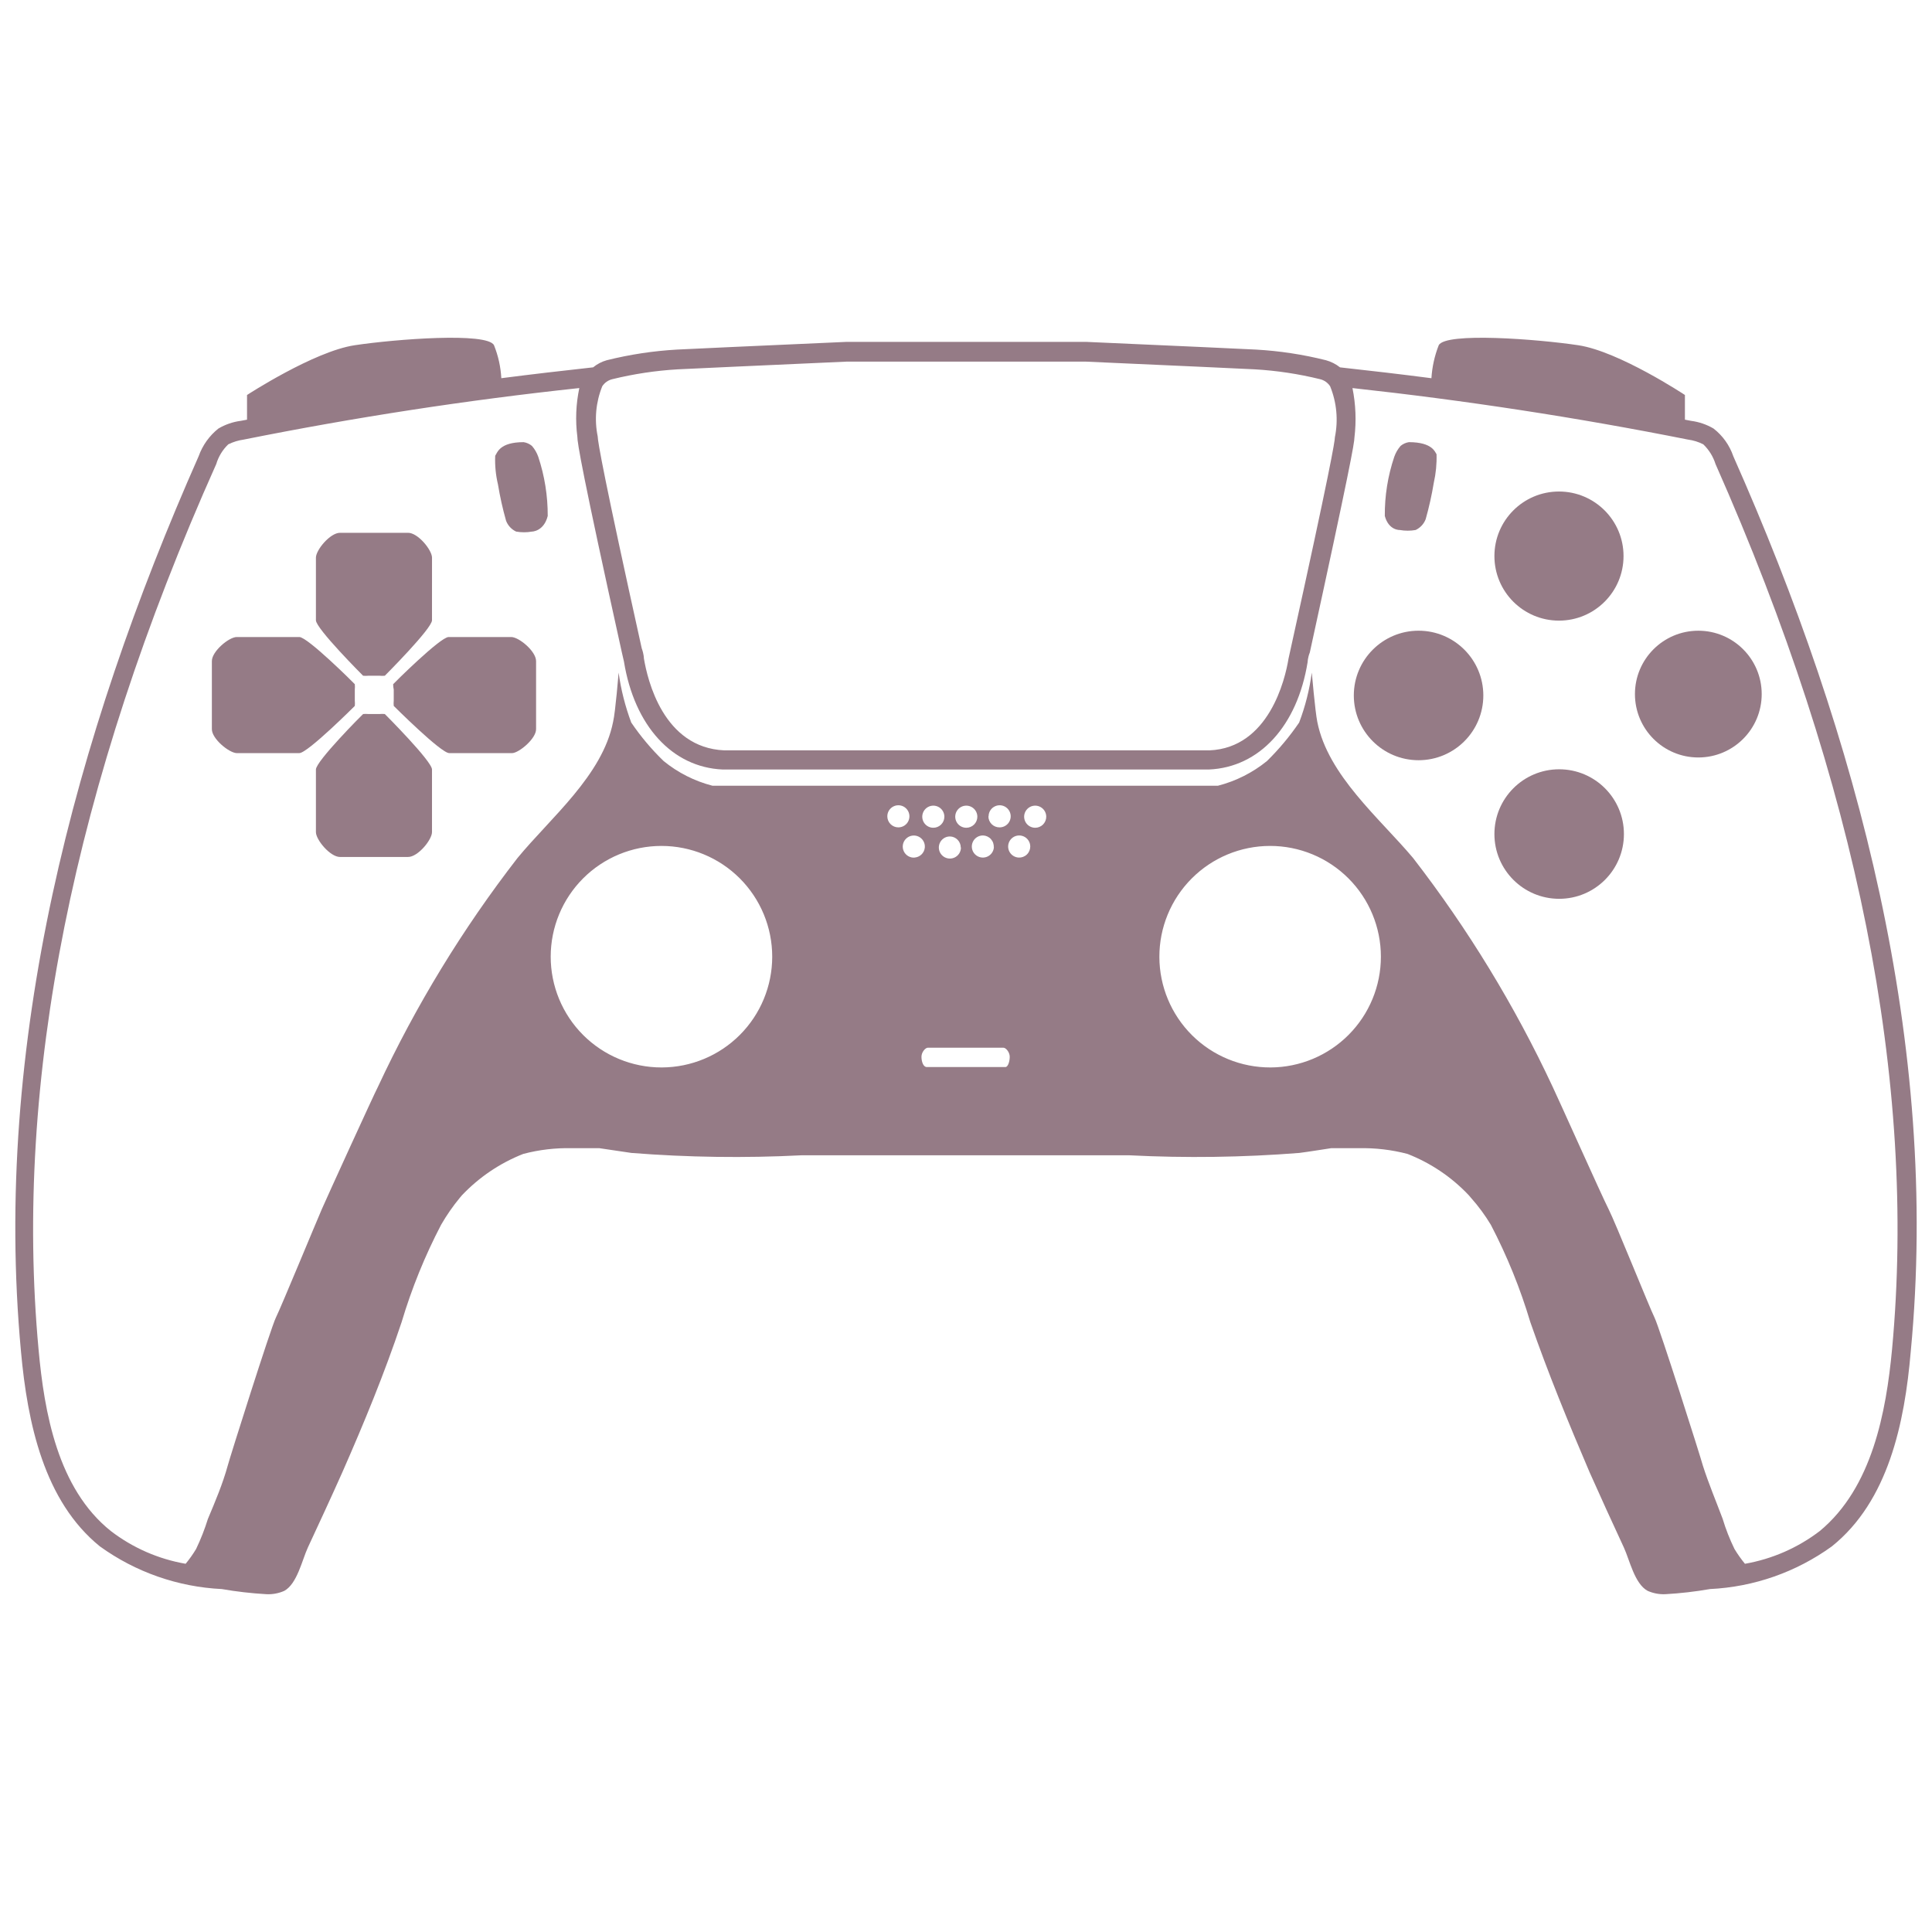
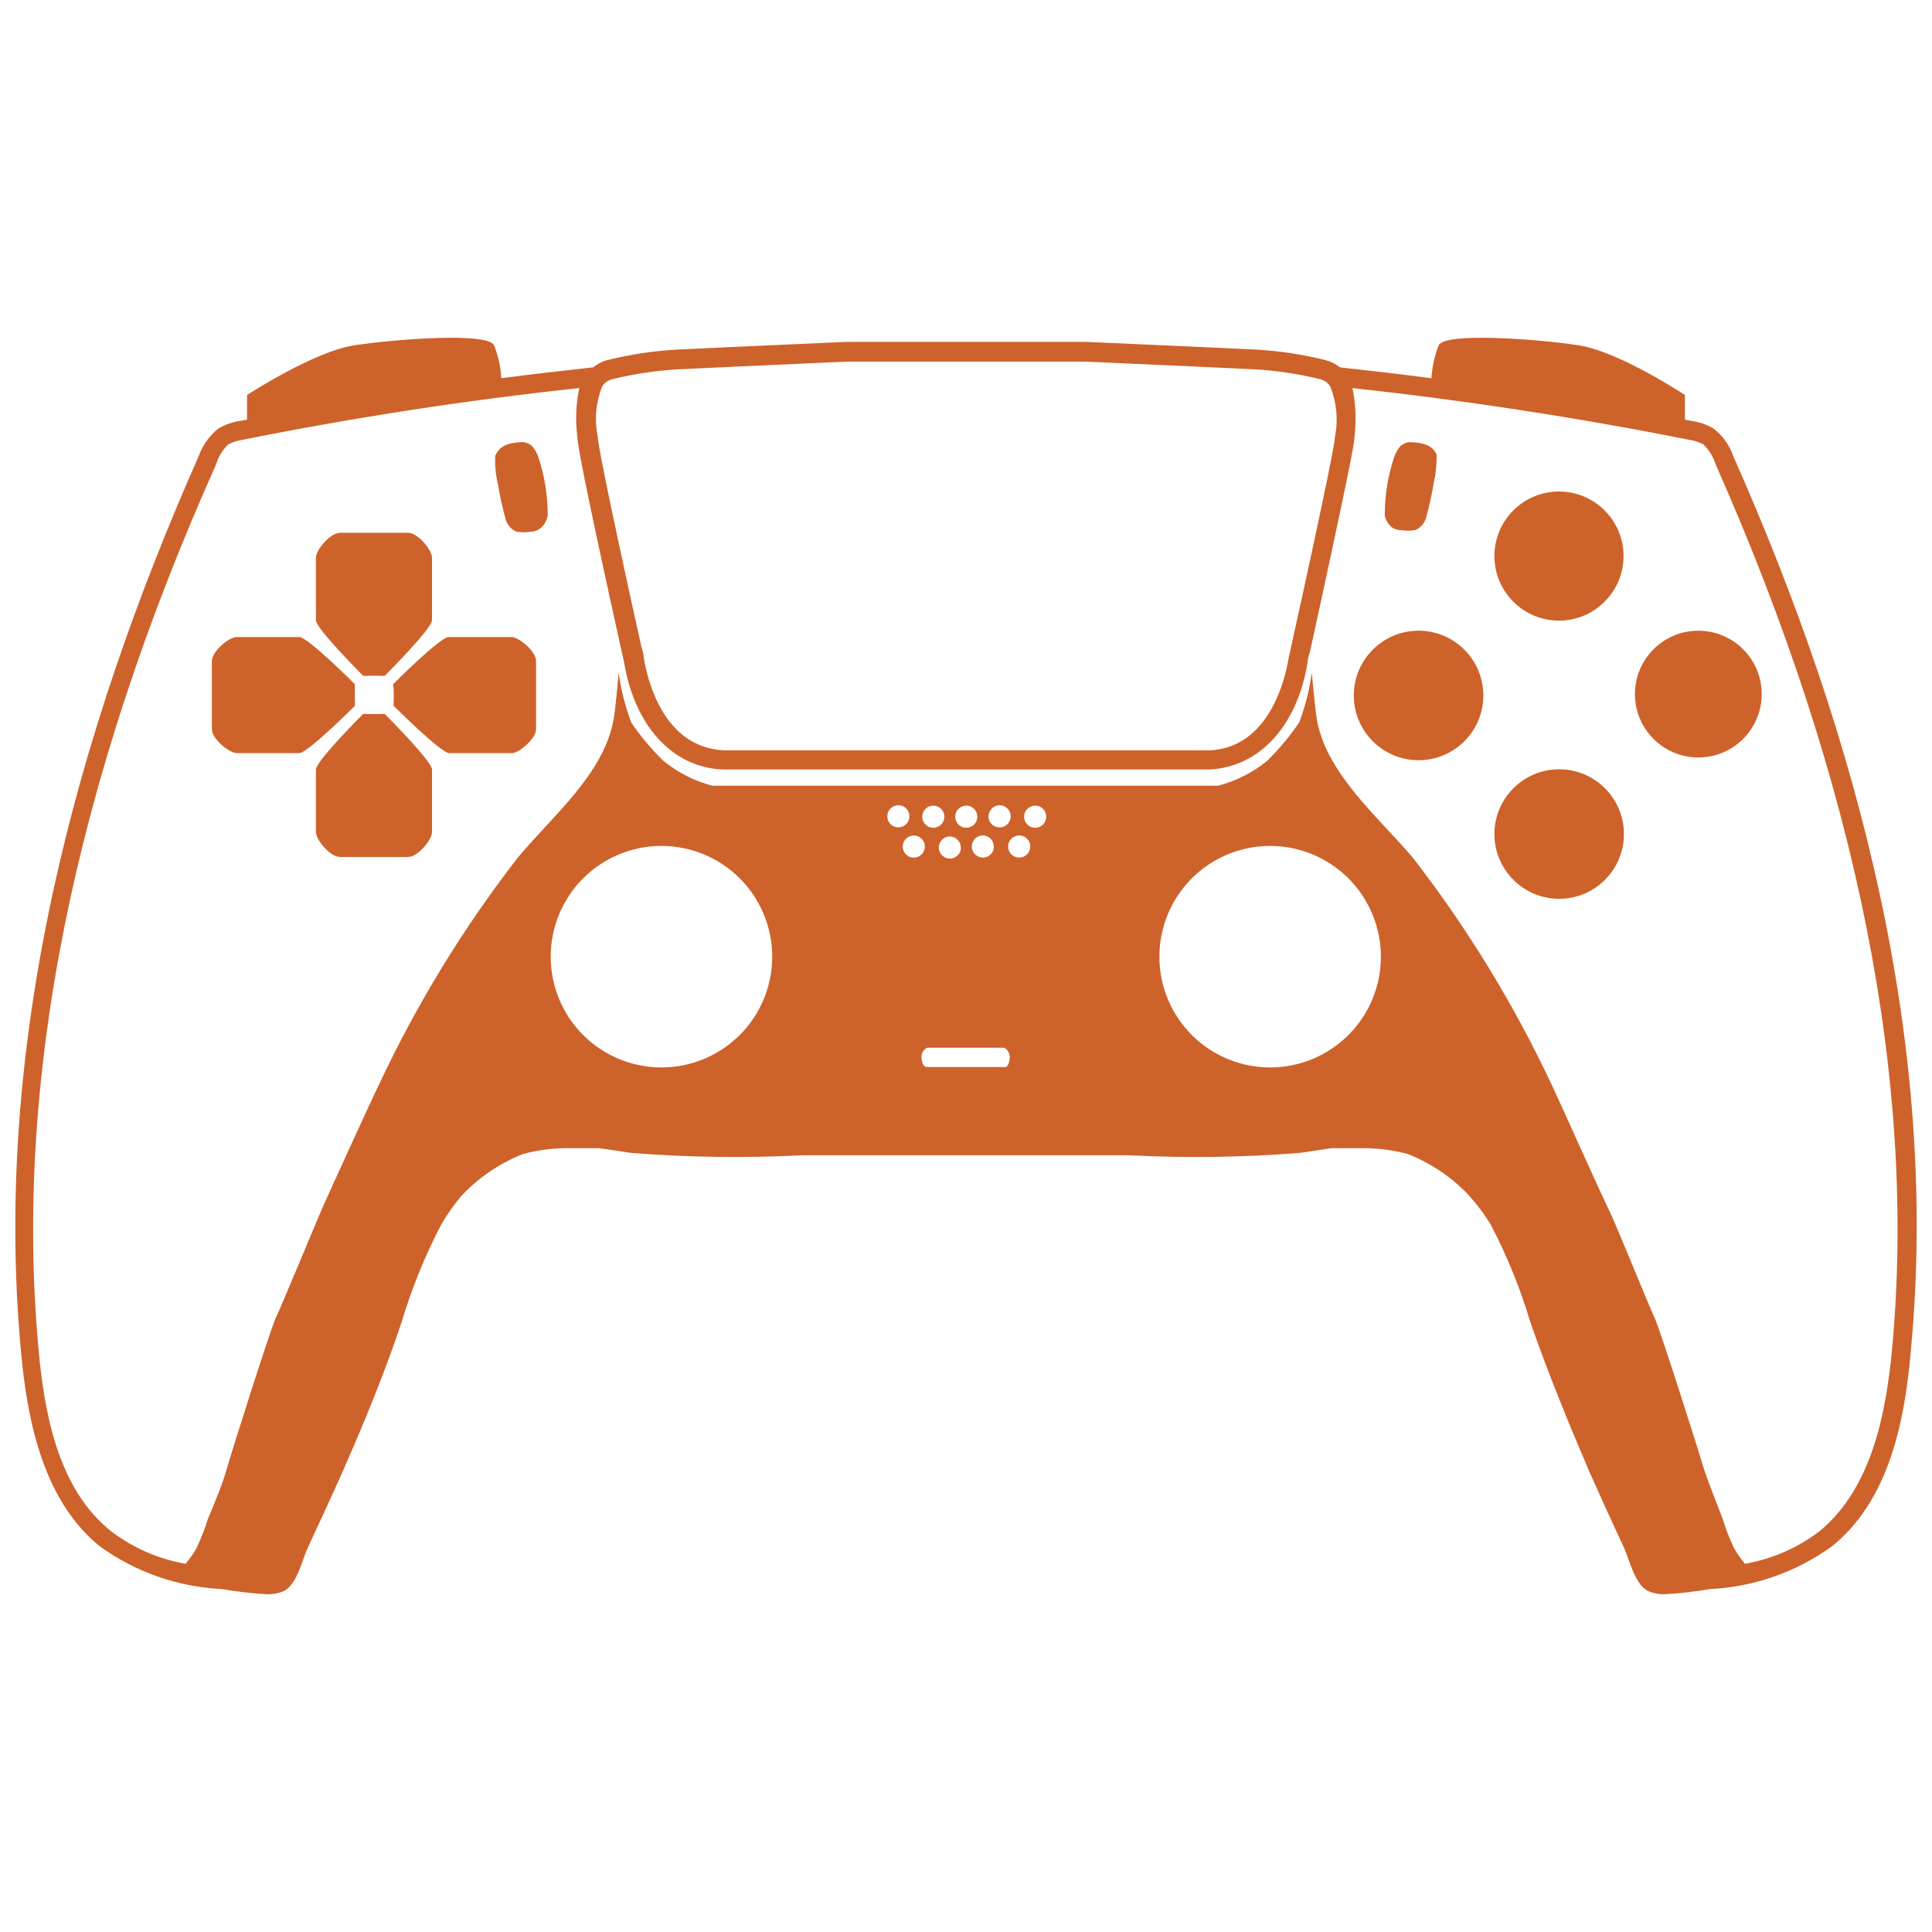
- <svg xmlns="http://www.w3.org/2000/svg" width="548pt" height="548pt" version="1.1" viewBox="0 0 548 548" id="svg242" fill="#957B86">
+ <svg xmlns="http://www.w3.org/2000/svg" width="548pt" height="548pt" version="1.1" viewBox="0 0 548 548" id="svg242" fill="#CE622B">
  <defs id="defs216">
    <symbol id="w" overflow="visible">
      <path d="m 18.766,-1.125 c -0.969,0.5 -1.98,0.875 -3.031,1.125 -1.043,0.258 -2.137,0.391 -3.281,0.391 -3.398,0 -6.09,-0.945 -8.078,-2.844 -1.992,-1.906 -2.984,-4.484 -2.984,-7.734 0,-3.258 0.992,-5.836 2.984,-7.734 1.988,-1.906 4.68,-2.859 8.078,-2.859 1.145,0 2.238,0.133 3.281,0.391 1.051,0.25 2.062,0.625 3.031,1.125 v 4.219 c -0.98,-0.656 -1.945,-1.141 -2.891,-1.453 -0.949,-0.312 -1.949,-0.469 -3,-0.469 -1.875,0 -3.352,0.605 -4.422,1.812 -1.074,1.199 -1.609,2.856 -1.609,4.969 0,2.106 0.535,3.762 1.609,4.969 1.07,1.199 2.547,1.797 4.422,1.797 1.051,0 2.051,-0.148 3,-0.453 0.945,-0.312 1.91,-0.801 2.891,-1.469 z" id="path147" />
    </symbol>
    <symbol id="b" overflow="visible">
      <path d="m 13.734,-11.141 c -0.438,-0.195 -0.871,-0.344 -1.297,-0.438 -0.418,-0.102 -0.84,-0.156 -1.266,-0.156 -1.262,0 -2.231,0.406 -2.906,1.219 -0.68,0.805 -1.016,1.953 -1.016,3.453 v 7.062 H 2.359 v -15.312 h 4.891 v 2.516 c 0.625,-1 1.344,-1.727 2.156,-2.188 0.82,-0.469 1.801,-0.703 2.938,-0.703 0.164,0 0.344,0.012 0.531,0.031 0.195,0.012 0.477,0.039 0.844,0.078 z" id="path150" />
    </symbol>
    <symbol id="a" overflow="visible">
      <path d="m 17.641,-7.703 v 1.406 H 6.188 c 0.125,1.148 0.539,2.008 1.25,2.578 0.707,0.574 1.703,0.859 2.984,0.859 1.031,0 2.082,-0.148 3.156,-0.453 1.082,-0.312 2.191,-0.773 3.328,-1.391 v 3.766 c -1.156,0.438 -2.312,0.766 -3.469,0.984 -1.156,0.227 -2.312,0.344 -3.469,0.344 -2.773,0 -4.93,-0.703 -6.469,-2.109 -1.531,-1.406 -2.297,-3.379 -2.297,-5.922 0,-2.5 0.754,-4.461 2.266,-5.891 1.508,-1.438 3.582,-2.156 6.219,-2.156 2.406,0 4.332,0.73 5.781,2.188 1.445,1.449 2.172,3.383 2.172,5.797 z m -5.031,-1.625 c 0,-0.926 -0.273,-1.672 -0.812,-2.234 -0.543,-0.57 -1.25,-0.859 -2.125,-0.859 -0.949,0 -1.719,0.266 -2.312,0.797 -0.594,0.531 -0.965,1.297 -1.109,2.297 z" id="path153" />
    </symbol>
    <symbol id="f" overflow="visible">
      <path d="m 9.219,-6.891 c -1.023,0 -1.793,0.172 -2.312,0.516 -0.512,0.344 -0.766,0.855 -0.766,1.531 0,0.625 0.207,1.117 0.625,1.469 0.414,0.344 0.988,0.516 1.719,0.516 0.926,0 1.703,-0.328 2.328,-0.984 0.633,-0.664 0.953,-1.492 0.953,-2.484 v -0.562 z m 7.469,-1.844 V 0 h -4.922 v -2.266 c -0.656,0.93 -1.398,1.605 -2.219,2.031 -0.824,0.414 -1.824,0.625 -3,0.625 -1.586,0 -2.871,-0.457 -3.859,-1.375 -0.992,-0.926 -1.484,-2.129 -1.484,-3.609 0,-1.789 0.613,-3.102 1.844,-3.938 1.238,-0.844 3.18,-1.266 5.828,-1.266 h 2.891 v -0.391 c 0,-0.77 -0.309,-1.332 -0.922,-1.688 -0.617,-0.363 -1.57,-0.547 -2.859,-0.547 -1.055,0 -2.031,0.105 -2.938,0.312 -0.898,0.211 -1.73,0.523 -2.5,0.938 v -3.734 c 1.039,-0.25 2.086,-0.441 3.141,-0.578 1.062,-0.133 2.125,-0.203 3.188,-0.203 2.758,0 4.75,0.547 5.969,1.641 1.227,1.086 1.844,2.856 1.844,5.312 z" id="path156" />
    </symbol>
    <symbol id="e" overflow="visible">
      <path d="m 7.703,-19.656 v 4.344 H 12.75 v 3.5 H 7.703 v 6.5 c 0,0.711 0.141,1.188 0.422,1.438 0.281,0.25 0.836,0.375 1.672,0.375 h 2.516 v 3.5 h -4.188 c -1.938,0 -3.312,-0.398 -4.125,-1.203 -0.805,-0.812 -1.203,-2.18 -1.203,-4.109 v -6.5 h -2.422 v -3.5 h 2.422 v -4.344 z" id="path159" />
    </symbol>
    <symbol id="g" overflow="visible">
      <path d="m 12.766,-13.078 v -8.203 h 4.922 V -1e-4 H 12.766 v -2.219 c -0.668,0.906 -1.406,1.57 -2.219,1.984 -0.813,0.414 -1.758,0.625 -2.828,0.625 -1.887,0 -3.434,-0.75 -4.641,-2.25 -1.211,-1.5 -1.812,-3.426 -1.812,-5.781 0,-2.363 0.602,-4.297 1.812,-5.797 1.207,-1.5 2.754,-2.25 4.641,-2.25 1.062,0 2,0.215 2.812,0.641 0.82,0.43 1.566,1.086 2.234,1.969 z m -3.219,9.922 c 1.039,0 1.836,-0.379 2.391,-1.141 0.551,-0.77 0.828,-1.883 0.828,-3.344 0,-1.457 -0.277,-2.566 -0.828,-3.328 -0.555,-0.77 -1.352,-1.156 -2.391,-1.156 -1.043,0 -1.84,0.387 -2.391,1.156 -0.555,0.762 -0.828,1.871 -0.828,3.328 0,1.461 0.273,2.574 0.828,3.344 0.551,0.762 1.348,1.141 2.391,1.141 z" id="path162" />
    </symbol>
    <symbol id="k" overflow="visible">
      <path d="m 10.5,-3.156 c 1.051,0 1.852,-0.379 2.406,-1.141 0.551,-0.77 0.828,-1.883 0.828,-3.344 0,-1.457 -0.277,-2.566 -0.828,-3.328 -0.555,-0.77 -1.355,-1.156 -2.406,-1.156 -1.055,0 -1.859,0.387 -2.422,1.156 -0.555,0.773 -0.828,1.883 -0.828,3.328 0,1.449 0.273,2.559 0.828,3.328 0.562,0.773 1.367,1.156 2.422,1.156 z m -3.25,-9.922 c 0.676,-0.883 1.422,-1.539 2.234,-1.969 0.82,-0.426 1.766,-0.641 2.828,-0.641 1.895,0 3.445,0.75 4.656,2.25 1.207,1.5 1.812,3.434 1.812,5.797 0,2.356 -0.605,4.281 -1.812,5.781 -1.211,1.5 -2.762,2.25 -4.656,2.25 -1.062,0 -2.008,-0.211 -2.828,-0.625 C 8.672,-0.66 7.926,-1.32 7.25,-2.219 V -2e-5 H 2.359 v -21.281 H 7.25 Z" id="path165" />
    </symbol>
    <symbol id="j" overflow="visible">
      <path d="m 0.344,-15.312 h 4.891 l 4.125,10.391 3.5,-10.391 h 4.891 l -6.438,16.766 c -0.648,1.695 -1.402,2.883 -2.266,3.562 -0.867,0.688 -2,1.031 -3.406,1.031 H 2.797 V 2.829 h 1.531 c 0.832,0 1.438,-0.137 1.812,-0.406 C 6.523,2.161 6.82,1.692 7.031,1.016 L 7.172,0.595 Z" id="path168" />
    </symbol>
    <symbol id="i" overflow="visible">
      <path d="m 2.578,-20.406 h 14.203 v 3.969 H 7.828 v 3.797 h 8.422 v 3.984 H 7.828 v 4.672 h 9.25 V 4e-4 h -14.5 z" id="path171" />
    </symbol>
    <symbol id="v" overflow="visible">
      <path d="M 2.359,-21.281 H 7.25 V 0 H 2.359 Z" id="path174" />
    </symbol>
    <symbol id="u" overflow="visible">
      <path d="M 2.359,-15.312 H 7.25 V 0 H 2.359 Z m 0,-5.969 H 7.25 v 4 H 2.359 Z" id="path177" />
    </symbol>
    <symbol id="d" overflow="visible">
      <path d="M 17.75,-9.328 V 0 h -4.922 v -7.141 c 0,-1.32 -0.031,-2.234 -0.094,-2.734 -0.062,-0.5 -0.168,-0.867 -0.312,-1.109 -0.188,-0.312 -0.449,-0.555 -0.781,-0.734 -0.324,-0.176 -0.695,-0.266 -1.109,-0.266 -1.023,0 -1.824,0.398 -2.406,1.188 -0.586,0.781 -0.875,1.871 -0.875,3.266 V -1e-4 H 2.359 v -15.312 H 7.25 v 2.234 c 0.738,-0.883 1.52,-1.539 2.344,-1.969 0.832,-0.426 1.75,-0.641 2.75,-0.641 1.77,0 3.113,0.547 4.031,1.641 0.914,1.086 1.375,2.656 1.375,4.719 z" id="path180" />
    </symbol>
    <symbol id="t" overflow="visible">
      <path d="m 10.75,-12.516 c 0.82,0 1.445,-0.18 1.875,-0.547 0.438,-0.363 0.656,-0.898 0.656,-1.609 0,-0.695 -0.219,-1.227 -0.656,-1.594 -0.43,-0.375 -1.055,-0.562 -1.875,-0.562 H 7.828 v 4.312 z m 0.172,8.938 c 1.062,0 1.859,-0.223 2.391,-0.672 0.531,-0.445 0.797,-1.125 0.797,-2.031 0,-0.883 -0.266,-1.547 -0.797,-1.984 -0.523,-0.438 -1.32,-0.656 -2.391,-0.656 h -3.094 v 5.344 z m 4.891,-7.344 c 1.133,0.324 2.008,0.93 2.625,1.812 0.625,0.887 0.938,1.969 0.938,3.25 0,1.969 -0.668,3.438 -2,4.406 -1.336,0.969 -3.356,1.453 -6.062,1.453 h -8.734 v -20.406 h 7.891 c 2.832,0 4.883,0.43 6.156,1.281 1.281,0.855 1.922,2.227 1.922,4.109 0,1 -0.234,1.852 -0.703,2.547 -0.469,0.688 -1.148,1.203 -2.031,1.547 z" id="path183" />
    </symbol>
    <symbol id="s" overflow="visible">
      <path d="m 14.312,-14.828 v 3.719 c -1.043,-0.438 -2.055,-0.766 -3.031,-0.984 -0.98,-0.219 -1.902,-0.328 -2.766,-0.328 -0.93,0 -1.621,0.117 -2.078,0.344 -0.449,0.23 -0.672,0.59 -0.672,1.078 0,0.387 0.172,0.684 0.516,0.891 0.344,0.211 0.957,0.367 1.844,0.469 l 0.859,0.125 c 2.508,0.324 4.195,0.852 5.062,1.578 0.863,0.73 1.297,1.871 1.297,3.422 0,1.637 -0.605,2.867 -1.812,3.688 -1.199,0.812 -2.992,1.219 -5.375,1.219 -1.023,0 -2.074,-0.078 -3.156,-0.234 -1.074,-0.156 -2.18,-0.395 -3.312,-0.719 v -3.719 c 0.969,0.48 1.961,0.84 2.984,1.078 1.031,0.23 2.078,0.344 3.141,0.344 0.957,0 1.676,-0.129 2.156,-0.391 0.477,-0.27 0.719,-0.664 0.719,-1.188 0,-0.438 -0.168,-0.758 -0.5,-0.969 -0.336,-0.219 -0.996,-0.383 -1.984,-0.5 L 7.343,-6.016 c -2.18,-0.27 -3.703,-0.773 -4.578,-1.516 -0.875,-0.738 -1.312,-1.859 -1.312,-3.359 0,-1.625 0.551,-2.828 1.656,-3.609 1.113,-0.789 2.82,-1.188 5.125,-1.188 0.895,0 1.836,0.074 2.828,0.219 1,0.137 2.082,0.352 3.25,0.641 z" id="path186" />
    </symbol>
    <symbol id="c" overflow="visible">
      <path d="m 9.641,-12.188 c -1.086,0 -1.914,0.391 -2.484,1.172 -0.574,0.781 -0.859,1.906 -0.859,3.375 0,1.469 0.285,2.594 0.859,3.375 0.57,0.773 1.398,1.156 2.484,1.156 1.062,0 1.875,-0.383 2.438,-1.156 0.57,-0.781 0.859,-1.906 0.859,-3.375 0,-1.469 -0.289,-2.594 -0.859,-3.375 -0.562,-0.781 -1.375,-1.172 -2.438,-1.172 z m 0,-3.5 c 2.633,0 4.691,0.715 6.172,2.141 1.477,1.418 2.219,3.387 2.219,5.906 0,2.512 -0.742,4.481 -2.219,5.906 C 14.332,-0.317 12.273,0.39 9.641,0.39 6.992,0.39 4.926,-0.317 3.438,-1.735 1.945,-3.161 1.203,-5.13 1.203,-7.641 c 0,-2.519 0.742,-4.488 2.234,-5.906 1.488,-1.426 3.555,-2.141 6.203,-2.141 z" id="path189" />
    </symbol>
    <symbol id="h" overflow="visible">
      <path d="m 2.188,-5.969 v -9.344 h 4.922 v 1.531 c 0,0.836 -0.008,1.875 -0.016,3.125 -0.012,1.25 -0.016,2.086 -0.016,2.5 0,1.242 0.031,2.133 0.094,2.672 0.07,0.543 0.18,0.934 0.328,1.172 0.207,0.324 0.473,0.574 0.797,0.75 0.32,0.168 0.691,0.25 1.109,0.25 1.02,0 1.82,-0.391 2.406,-1.172 0.582,-0.781 0.875,-1.867 0.875,-3.266 v -7.562 h 4.891 V -6e-4 H 12.688 V -2.219 C 11.945,-1.321 11.164,-0.661 10.344,-0.235 9.519,0.179 8.609,0.39 7.609,0.39 5.848,0.39 4.504,-0.149 3.578,-1.235 2.648,-2.317 2.188,-3.895 2.188,-5.969 Z" id="path192" />
    </symbol>
    <symbol id="r" overflow="visible">
      <path d="m 12.422,-21.281 v 3.219 H 9.719 c -0.688,0 -1.172,0.125 -1.453,0.375 -0.273,0.25 -0.406,0.688 -0.406,1.312 v 1.062 h 4.188 v 3.5 H 7.86 V -2e-4 h -4.891 v -11.812 h -2.438 v -3.5 h 2.438 v -1.062 c 0,-1.664 0.461,-2.898 1.391,-3.703 0.926,-0.801 2.367,-1.203 4.328,-1.203 z" id="path195" />
    </symbol>
    <symbol id="q" overflow="visible">
      <path d="m 16.547,-12.766 c 0.613,-0.945 1.348,-1.672 2.203,-2.172 0.852,-0.5 1.789,-0.75 2.812,-0.75 1.758,0 3.098,0.547 4.016,1.641 0.926,1.086 1.391,2.656 1.391,4.719 V -4e-4 h -4.922 v -7.984 -0.359 c 0.008,-0.133 0.016,-0.32 0.016,-0.562 0,-1.082 -0.164,-1.863 -0.484,-2.344 -0.312,-0.488 -0.824,-0.734 -1.531,-0.734 -0.93,0 -1.648,0.387 -2.156,1.156 -0.512,0.762 -0.773,1.867 -0.781,3.312 v 7.516 h -4.922 v -7.984 c 0,-1.695 -0.148,-2.785 -0.438,-3.266 -0.293,-0.488 -0.812,-0.734 -1.562,-0.734 -0.938,0 -1.664,0.387 -2.172,1.156 -0.512,0.762 -0.766,1.859 -0.766,3.297 v 7.531 h -4.922 v -15.312 h 4.922 v 2.234 c 0.602,-0.863 1.289,-1.516 2.062,-1.953 0.781,-0.438 1.641,-0.656 2.578,-0.656 1.062,0 2,0.258 2.812,0.766 0.812,0.512 1.426,1.23 1.844,2.156 z" id="path198" />
    </symbol>
    <symbol id="p" overflow="visible">
      <path d="M 17.75,-9.328 V 0 h -4.922 v -7.109 c 0,-1.344 -0.031,-2.266 -0.094,-2.766 -0.062,-0.5 -0.168,-0.867 -0.312,-1.109 -0.188,-0.312 -0.449,-0.555 -0.781,-0.734 -0.324,-0.176 -0.695,-0.266 -1.109,-0.266 -1.023,0 -1.824,0.398 -2.406,1.188 -0.586,0.781 -0.875,1.871 -0.875,3.266 V -1e-4 H 2.359 v -21.281 H 7.25 v 8.203 c 0.738,-0.883 1.52,-1.539 2.344,-1.969 0.832,-0.426 1.75,-0.641 2.75,-0.641 1.77,0 3.113,0.547 4.031,1.641 0.914,1.086 1.375,2.656 1.375,4.719 z" id="path201" />
    </symbol>
    <symbol id="o" overflow="visible">
      <path d="m 2.578,-20.406 h 5.875 l 7.422,14 v -14 h 4.984 V 0 h -5.875 L 7.562,-14 V 0 H 2.578 Z" id="path204" />
    </symbol>
    <symbol id="n" overflow="visible">
      <path d="m 2.578,-20.406 h 8.734 c 2.594,0 4.582,0.578 5.969,1.734 1.395,1.148 2.094,2.789 2.094,4.922 0,2.137 -0.699,3.781 -2.094,4.938 -1.387,1.156 -3.375,1.734 -5.969,1.734 H 7.828 V 3e-4 h -5.25 z m 5.25,3.812 v 5.703 H 10.75 c 1.02,0 1.805,-0.25 2.359,-0.75 0.562,-0.5 0.844,-1.203 0.844,-2.109 0,-0.914 -0.281,-1.617 -0.844,-2.109 -0.555,-0.488 -1.34,-0.734 -2.359,-0.734 z" id="path207" />
    </symbol>
    <symbol id="m" overflow="visible">
      <path d="M 2.359,-15.312 H 7.25 v 15.031 c 0,2.051 -0.496,3.617 -1.484,4.703 -0.98,1.082 -2.406,1.625 -4.281,1.625 H -0.938 V 2.828 h 0.859 c 0.926,0 1.562,-0.211 1.906,-0.625 0.352,-0.418 0.531,-1.246 0.531,-2.484 z m 0,-5.969 H 7.25 v 4 H 2.359 Z" id="path210" />
    </symbol>
    <symbol id="l" overflow="visible">
      <path d="m 14.719,-14.828 v 3.984 c -0.656,-0.457 -1.324,-0.797 -2,-1.016 -0.668,-0.219 -1.359,-0.328 -2.078,-0.328 -1.367,0 -2.434,0.402 -3.203,1.203 -0.762,0.793 -1.141,1.906 -1.141,3.344 0,1.43 0.379,2.543 1.141,3.344 0.77,0.793 1.836,1.188 3.203,1.188 0.758,0 1.484,-0.109 2.172,-0.328 0.688,-0.227 1.32,-0.566 1.906,-1.016 v 4 c -0.762,0.281 -1.539,0.488 -2.328,0.625 -0.781,0.145 -1.574,0.219 -2.375,0.219 -2.762,0 -4.922,-0.707 -6.484,-2.125 -1.555,-1.414 -2.328,-3.383 -2.328,-5.906 0,-2.531 0.773,-4.504 2.328,-5.922 1.562,-1.414 3.723,-2.125 6.484,-2.125 0.801,0 1.594,0.074 2.375,0.219 0.781,0.137 1.555,0.352 2.328,0.641 z" id="path213" />
    </symbol>
  </defs>
  <g id="g240" transform="translate(-75.92424,-6.015258)">
    <path d="m 567.56,135.41 c -1.059,-3.102 -3.008,-5.828 -5.598,-7.84 -1.961,-1.152 -4.133,-1.895 -6.387,-2.184 l -1.734,-0.336 v -7 c 0,0 -18.703,-12.375 -30.238,-14.109 -11.535,-1.734 -37.688,-3.754 -39.594,0 -1.172,2.988 -1.871,6.144 -2.07,9.352 -8.625,-1.121 -17.305,-2.129 -25.93,-3.078 v -0.004 c -1.176,-0.93 -2.527,-1.617 -3.977,-2.016 -6.516,-1.637 -13.172,-2.648 -19.879,-3.023 l -15.512,-0.727 -32.594,-1.457 h -68.039 l -32.535,1.457 -15.512,0.727 c -6.727,0.379 -13.402,1.391 -19.938,3.023 -1.414,0.395 -2.731,1.082 -3.863,2.016 -8.68,0.953 -17.359,1.961 -26.039,3.078 v 0.004 c -0.176,-3.211 -0.875,-6.371 -2.074,-9.352 -1.848,-3.754 -28,-1.734 -39.535,0 -11.535,1.734 -30.52,14.113 -30.52,14.113 v 7 l -1.793,0.336 v -0.004 c -2.234,0.297 -4.387,1.039 -6.328,2.184 -2.562,2.039 -4.5,4.758 -5.598,7.84 -35.281,79.746 -58.465,166.99 -50.402,253.91 1.848,20.383 6.551,42.504 22.398,55.328 h 0.004 c 10.102,7.289 22.105,11.492 34.551,12.094 4.188,0.727 8.414,1.211 12.656,1.457 1.75,0.086 3.496,-0.238 5.094,-0.953 3.641,-2.016 5.039,-8.734 6.664,-12.266 3.305,-7.113 6.609,-14.223 9.801,-21.391 6.16,-14 11.93,-28 16.801,-42.559 2.844,-9.539 6.594,-18.785 11.199,-27.609 1.555,-2.699 3.332,-5.269 5.32,-7.672 l 0.617,-0.727 c 4.863,-5.121 10.785,-9.117 17.359,-11.703 4.492,-1.188 9.129,-1.734 13.777,-1.625 h 7.84 l 9.07,1.344 c 16.023,1.262 32.109,1.488 48.16,0.672 h 93.129 c 16.051,0.812 32.137,0.59 48.16,-0.672 3.023,-0.391 5.992,-0.895 9.016,-1.344 h 7.84 c 4.664,-0.105 9.32,0.441 13.832,1.625 6.578,2.574 12.508,6.57 17.359,11.703 l 0.672,0.785 c 2.098,2.359 3.973,4.91 5.602,7.613 4.606,8.824 8.355,18.07 11.199,27.609 5.039,14.449 10.809,28.559 16.801,42.559 3.191,7.168 6.441,14.281 9.742,21.391 1.625,3.527 3.023,10.246 6.719,12.266 h 0.004 c 1.582,0.703 3.309,1.031 5.039,0.953 4.242,-0.238 8.469,-0.723 12.656,-1.457 12.445,-0.594 24.449,-4.797 34.551,-12.094 16.016,-12.824 20.664,-34.945 22.398,-55.328 8.289,-86.914 -14.949,-174.16 -50.344,-253.91 z M 246.74,115.59 c 0.66,-1.016 1.684,-1.738 2.859,-2.019 6.098,-1.496 12.32,-2.434 18.59,-2.797 l 15.566,-0.727 32.258,-1.457 h 67.93 l 32.367,1.457 15.512,0.727 c 6.25,0.363 12.457,1.301 18.535,2.797 1.176,0.281 2.199,1.004 2.856,2.019 1.859,4.578 2.328,9.602 1.344,14.445 0,1.121 -1.344,9.297 -12.543,60.031 l -0.617,2.801 c -0.953,5.938 -5.602,25.258 -22.398,25.984 h -137.59 c -17.359,-0.727 -21.84,-20.047 -22.848,-26.098 0,0 0,-1.176 -0.617,-2.856 -10.809,-48.832 -12.434,-58.465 -12.488,-60.09 l 0.004,0.004 c -0.98,-4.766 -0.535,-9.715 1.285,-14.223 z m 16.801,193.2 c -8.332,0 -16.32,-3.312 -22.215,-9.203 -5.891,-5.891 -9.199,-13.883 -9.199,-22.215 0,-8.332 3.309,-16.32 9.199,-22.215 5.894,-5.891 13.883,-9.199 22.215,-9.199 8.332,0 16.324,3.309 22.215,9.199 5.891,5.894 9.203,13.883 9.203,22.215 0,8.312 -3.297,16.289 -9.164,22.176 -5.867,5.887 -13.828,9.211 -22.141,9.242 z m 64.066,-71.234 c 0,-1.266 0.762,-2.41 1.934,-2.894 1.172,-0.488 2.519,-0.219 3.418,0.68 0.898,0.895 1.164,2.246 0.68,3.418 -0.484,1.172 -1.629,1.934 -2.898,1.934 -0.832,0 -1.629,-0.328 -2.215,-0.918 -0.59,-0.59 -0.918,-1.387 -0.918,-2.219 z m 7.84,11.703 v 0.004 c -1.316,0.137 -2.578,-0.566 -3.152,-1.758 -0.574,-1.191 -0.34,-2.613 0.586,-3.559 0.926,-0.945 2.344,-1.207 3.547,-0.656 1.203,0.551 1.93,1.797 1.816,3.113 -0.141,1.602 -1.473,2.836 -3.078,2.859 z m 22.398,-3.137 v 0.004 c 0,1.273 -0.77,2.418 -1.949,2.902 -1.18,0.48 -2.531,0.203 -3.426,-0.707 -0.891,-0.906 -1.145,-2.266 -0.641,-3.438 0.504,-1.168 1.664,-1.918 2.938,-1.895 0.859,0.027 1.676,0.41 2.246,1.055 0.574,0.648 0.855,1.5 0.777,2.359 z m -1.512,-8.566 c 0,-1.266 0.766,-2.41 1.938,-2.894 1.172,-0.488 2.519,-0.219 3.414,0.68 0.898,0.895 1.168,2.246 0.68,3.418 -0.484,1.172 -1.629,1.934 -2.894,1.934 -0.844,0.016 -1.656,-0.309 -2.254,-0.898 -0.602,-0.59 -0.938,-1.395 -0.938,-2.238 z m -6.328,3.25 c -1.27,0 -2.41,-0.766 -2.898,-1.938 -0.484,-1.172 -0.215,-2.519 0.68,-3.418 0.898,-0.895 2.246,-1.164 3.418,-0.68 1.172,0.488 1.938,1.629 1.938,2.898 0,0.832 -0.332,1.629 -0.918,2.219 -0.59,0.586 -1.387,0.918 -2.219,0.918 z m -1.512,5.602 v -0.004 c 0,1.27 -0.766,2.414 -1.938,2.898 -1.172,0.484 -2.519,0.219 -3.418,-0.68 -0.895,-0.898 -1.164,-2.246 -0.68,-3.418 0.488,-1.172 1.629,-1.934 2.898,-1.934 1.711,0.027 3.082,1.426 3.082,3.133 z m -7.84,-5.602 c -1.27,0 -2.414,-0.766 -2.898,-1.938 -0.484,-1.172 -0.215,-2.519 0.68,-3.418 0.898,-0.895 2.246,-1.164 3.418,-0.68 1.172,0.488 1.938,1.629 1.938,2.898 0,0.84 -0.34,1.648 -0.938,2.238 -0.602,0.59 -1.414,0.914 -2.254,0.898 z m 20.551,67.871 h -11.199 -11.199 c -1.008,0 -1.512,-1.566 -1.512,-2.91 0,-1.344 1.121,-2.574 1.793,-2.574 h 21.449 c 0.727,0 1.793,1.289 1.793,2.574 -0.004,1.285 -0.453,2.742 -1.125,2.91 z m 3.809,-59.414 c -1.27,0 -2.41,-0.766 -2.898,-1.938 -0.484,-1.172 -0.215,-2.519 0.68,-3.418 0.898,-0.898 2.246,-1.164 3.418,-0.68 1.172,0.484 1.938,1.629 1.938,2.898 0,0.859 -0.352,1.684 -0.977,2.277 -0.625,0.594 -1.469,0.902 -2.328,0.859 z m 4.535,-8.457 c -1.266,0 -2.41,-0.766 -2.894,-1.938 -0.488,-1.172 -0.219,-2.519 0.68,-3.418 0.895,-0.895 2.242,-1.164 3.414,-0.68 1.172,0.488 1.938,1.629 1.938,2.898 0,0.832 -0.332,1.629 -0.918,2.219 -0.59,0.586 -1.387,0.918 -2.219,0.918 z m 66.754,67.984 c -8.34,0.027 -16.348,-3.258 -22.262,-9.137 -5.914,-5.879 -9.246,-13.867 -9.266,-22.207 -0.019,-8.336 3.273,-16.34 9.16,-22.246 5.887,-5.91 13.879,-9.234 22.219,-9.242 8.336,-0.012 16.336,3.293 22.238,9.188 5.898,5.891 9.215,13.891 9.215,22.227 0,8.312 -3.297,16.289 -9.164,22.176 -5.867,5.887 -13.828,9.211 -22.141,9.242 z m 176.29,79.969 c -1.68,17.695 -5.602,39.199 -20.496,51.52 -6.227,4.758 -13.508,7.945 -21.227,9.293 -1.09,-1.324 -2.082,-2.727 -2.969,-4.199 -1.348,-2.758 -2.473,-5.625 -3.359,-8.566 -1.848,-4.93 -3.977,-9.969 -5.602,-15.062 -0.617,-2.352 -12.32,-39.199 -13.719,-42 -1.398,-2.801 -11.199,-27.215 -13.047,-30.801 -1.848,-3.586 -14.785,-32.535 -15.848,-34.664 -10.762,-23.031 -24.039,-44.797 -39.594,-64.906 -9.406,-11.199 -24.137,-23.406 -27.16,-38.586 -0.617,-3.078 -1.566,-14 -1.566,-14 v 0.004 c -0.645,4.844 -1.848,9.598 -3.586,14.168 -2.676,3.93 -5.734,7.586 -9.125,10.918 -4.074,3.305 -8.812,5.691 -13.891,7 h -71.68 -71.734 c -5.062,-1.309 -9.781,-3.695 -13.832,-7 -3.43,-3.312 -6.508,-6.973 -9.184,-10.918 -1.711,-4.578 -2.914,-9.328 -3.586,-14.168 0,0 -0.895,11.199 -1.566,14 -3.023,15.176 -17.695,27.16 -27.105,38.586 v -0.004 c -15.57,20.094 -28.852,41.863 -39.59,64.906 -1.121,2.129 -14.336,31.078 -15.902,34.664 -1.566,3.586 -11.648,28 -13.047,30.801 -1.399,2.801 -13.047,39.648 -13.664,42 -1.398,5.098 -3.527,10.137 -5.602,15.062 h -0.004 c -0.91,2.934 -2.031,5.797 -3.359,8.566 -0.883,1.473 -1.875,2.875 -2.969,4.199 -7.723,-1.336 -15.004,-4.523 -21.223,-9.293 -15.062,-12.039 -18.871,-33.602 -20.496,-51.52 -7,-75.824 9.801,-160.33 50.398,-251.11 h 0.004 c 0.629,-2.133 1.809,-4.062 3.414,-5.602 1.375,-0.676 2.852,-1.133 4.367,-1.344 31.305,-6.273 63.223,-11.199 95.199,-14.617 v 0.004 c -0.957,4.527 -1.148,9.184 -0.559,13.773 0,1.734 1.289,9.91 12.602,61.098 0.391,1.625 0.617,2.633 0.617,2.688 2.969,18.258 13.719,30.016 28,30.633 h 137.93 c 14.336,-0.617 25.09,-12.375 28,-30.52 0,0 0,-1.121 0.617,-2.688 11.199,-51.297 12.656,-59.473 12.656,-60.984 0.559,-4.668 0.371,-9.395 -0.562,-14 31.863,3.473 63.727,8.344 95.199,14.617 v -0.004 c 1.504,0.203 2.961,0.656 4.312,1.344 1.609,1.547 2.801,3.473 3.473,5.602 40.207,90.777 57.121,175.28 50.066,251.11 z" id="path218" />
    <path d="m 496.66,203.28 c 0,10.145 -8.223,18.367 -18.367,18.367 -10.144,0 -18.367,-8.223 -18.367,-18.367 0,-10.144 8.223,-18.371 18.367,-18.371 10.144,0 18.367,8.227 18.367,18.371" id="path220" />
    <path d="m 536.43,163.74 c 0,10.117 -8.199,18.312 -18.312,18.312 -10.113,0 -18.312,-8.195 -18.312,-18.312 0,-10.113 8.199,-18.309 18.312,-18.309 10.113,0 18.312,8.195 18.312,18.309" id="path222" />
    <path d="m 575.62,202.89 c 0,9.93 -8.051,17.977 -17.977,17.977 -9.93,0 -17.977,-8.047 -17.977,-17.977 0,-9.926 8.047,-17.977 17.977,-17.977 9.926,0 17.977,8.051 17.977,17.977" id="path224" />
    <path d="m 536.54,242.59 c 0,10.145 -8.223,18.367 -18.367,18.367 -10.144,0 -18.367,-8.223 -18.367,-18.367 0,-10.144 8.223,-18.371 18.367,-18.371 10.144,0 18.367,8.227 18.367,18.371" id="path226" />
    <path d="m 475.55,131.43 c -0.863,0.133 -1.68,0.5 -2.352,1.062 -0.789,0.902 -1.398,1.949 -1.793,3.078 -1.828,5.41 -2.738,11.09 -2.688,16.801 1.121,4.144 4.258,3.977 4.258,3.977 1.48,0.262 2.996,0.262 4.481,0 1.316,-0.617 2.34,-1.723 2.856,-3.078 0.957,-3.391 1.723,-6.832 2.297,-10.305 0.602,-2.664 0.867,-5.391 0.781,-8.121 -0.391,-0.449 -1.008,-3.414 -7.84,-3.414 z" id="path228" />
    <path d="m 224.45,131.43 c 0.863,0.133 1.68,0.5 2.352,1.062 0.789,0.902 1.398,1.949 1.793,3.078 1.805,5.418 2.711,11.094 2.688,16.801 -1.121,4.426 -4.481,4.426 -4.481,4.426 -1.484,0.262 -3,0.262 -4.481,0 -1.316,-0.617 -2.34,-1.723 -2.856,-3.082 -0.957,-3.387 -1.727,-6.828 -2.297,-10.305 -0.633,-2.656 -0.895,-5.387 -0.785,-8.117 0.617,-0.898 1.234,-3.863 8.066,-3.863 z" id="path230" />
    <path d="m 191.63,157.14 h -9.633 -9.633 c -2.801,0 -6.832,4.871 -6.832,7.055 v 17.754 c 0,2.352 13.215,15.566 13.383,15.734 h 0.004 c 0.5,0.051 1.008,0.051 1.512,0 h 3.137 -0.004 c 0.504,0.051 1.012,0.051 1.512,0 0,0 13.383,-13.383 13.383,-15.734 l 0.004,-17.754 c 0,-2.184 -4.031,-7.113 -6.832,-7.055 z" id="path232" />
    <path d="m 191.63,249.09 h -19.266 c -2.801,0 -6.832,-4.871 -6.832,-7.055 v -17.754 c 0,-2.352 13.215,-15.625 13.383,-15.734 l 0.004,-0.004 c 0.5,-0.047 1.008,-0.047 1.512,0 h 3.137 -0.004 c 0.504,-0.047 1.012,-0.047 1.512,0 0,0 13.383,13.383 13.383,15.734 v 17.754 c 0.004,2.184 -4.027,7.113 -6.828,7.059 z" id="path234" />
    <path d="m 227.98,212.8 v -9.633 -9.633 c 0,-2.801 -4.871,-6.832 -7.055,-6.832 h -17.754 c -2.352,0 -15.625,13.215 -15.734,13.383 v 0.004 c 0.004,0.508 0.059,1.012 0.168,1.512 v 3.137 -0.004 c -0.051,0.504 -0.051,1.012 0,1.512 0,0 13.383,13.383 15.734,13.383 l 17.863,0.004 c 1.906,-0.059 6.832,-4.09 6.777,-6.832 z" id="path236" />
    <path d="m 136.02,212.8 v -9.633 -9.633 c 0,-2.801 4.871,-6.832 7.055,-6.832 h 17.754 c 2.352,0 15.625,13.215 15.734,13.383 v 0.004 c 0.051,0.5 0.051,1.008 0,1.512 v 3.137 -0.004 c 0.051,0.504 0.051,1.012 0,1.512 0,0 -13.383,13.383 -15.734,13.383 l -17.754,0.004 c -2.184,-0.059 -7.109,-4.09 -7.055,-6.832 z" id="path238" />
  </g>
</svg>
